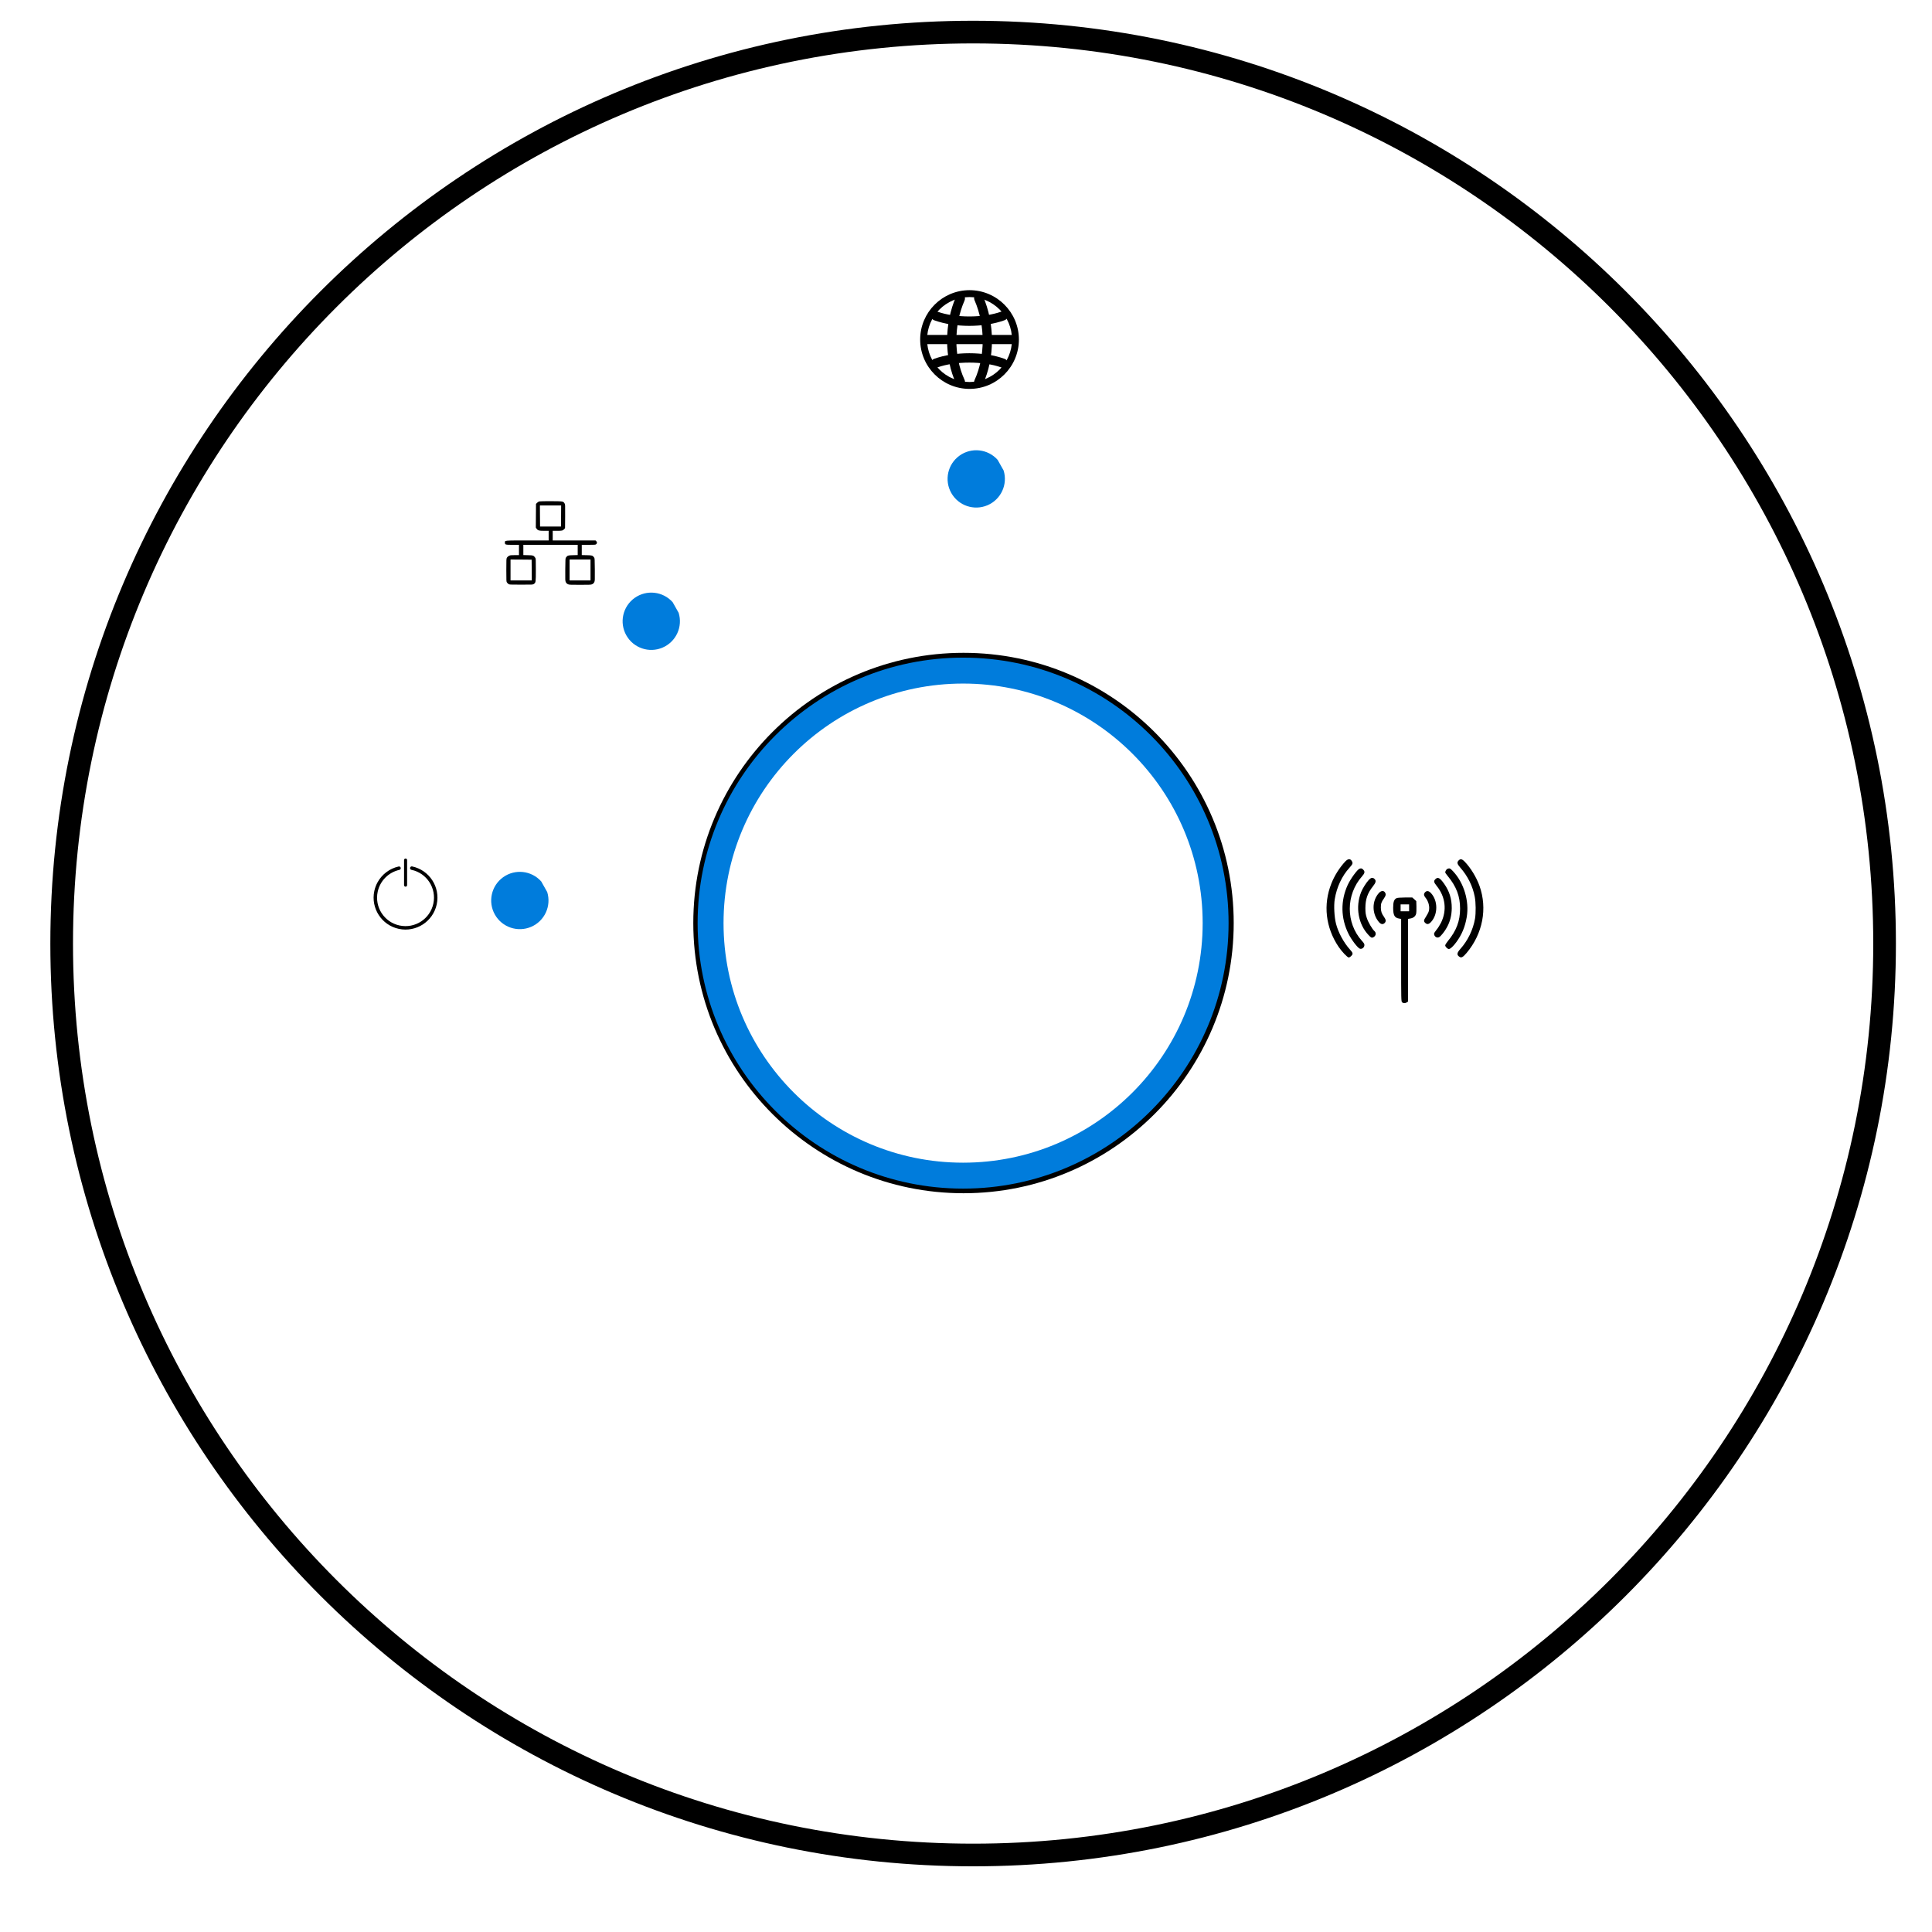
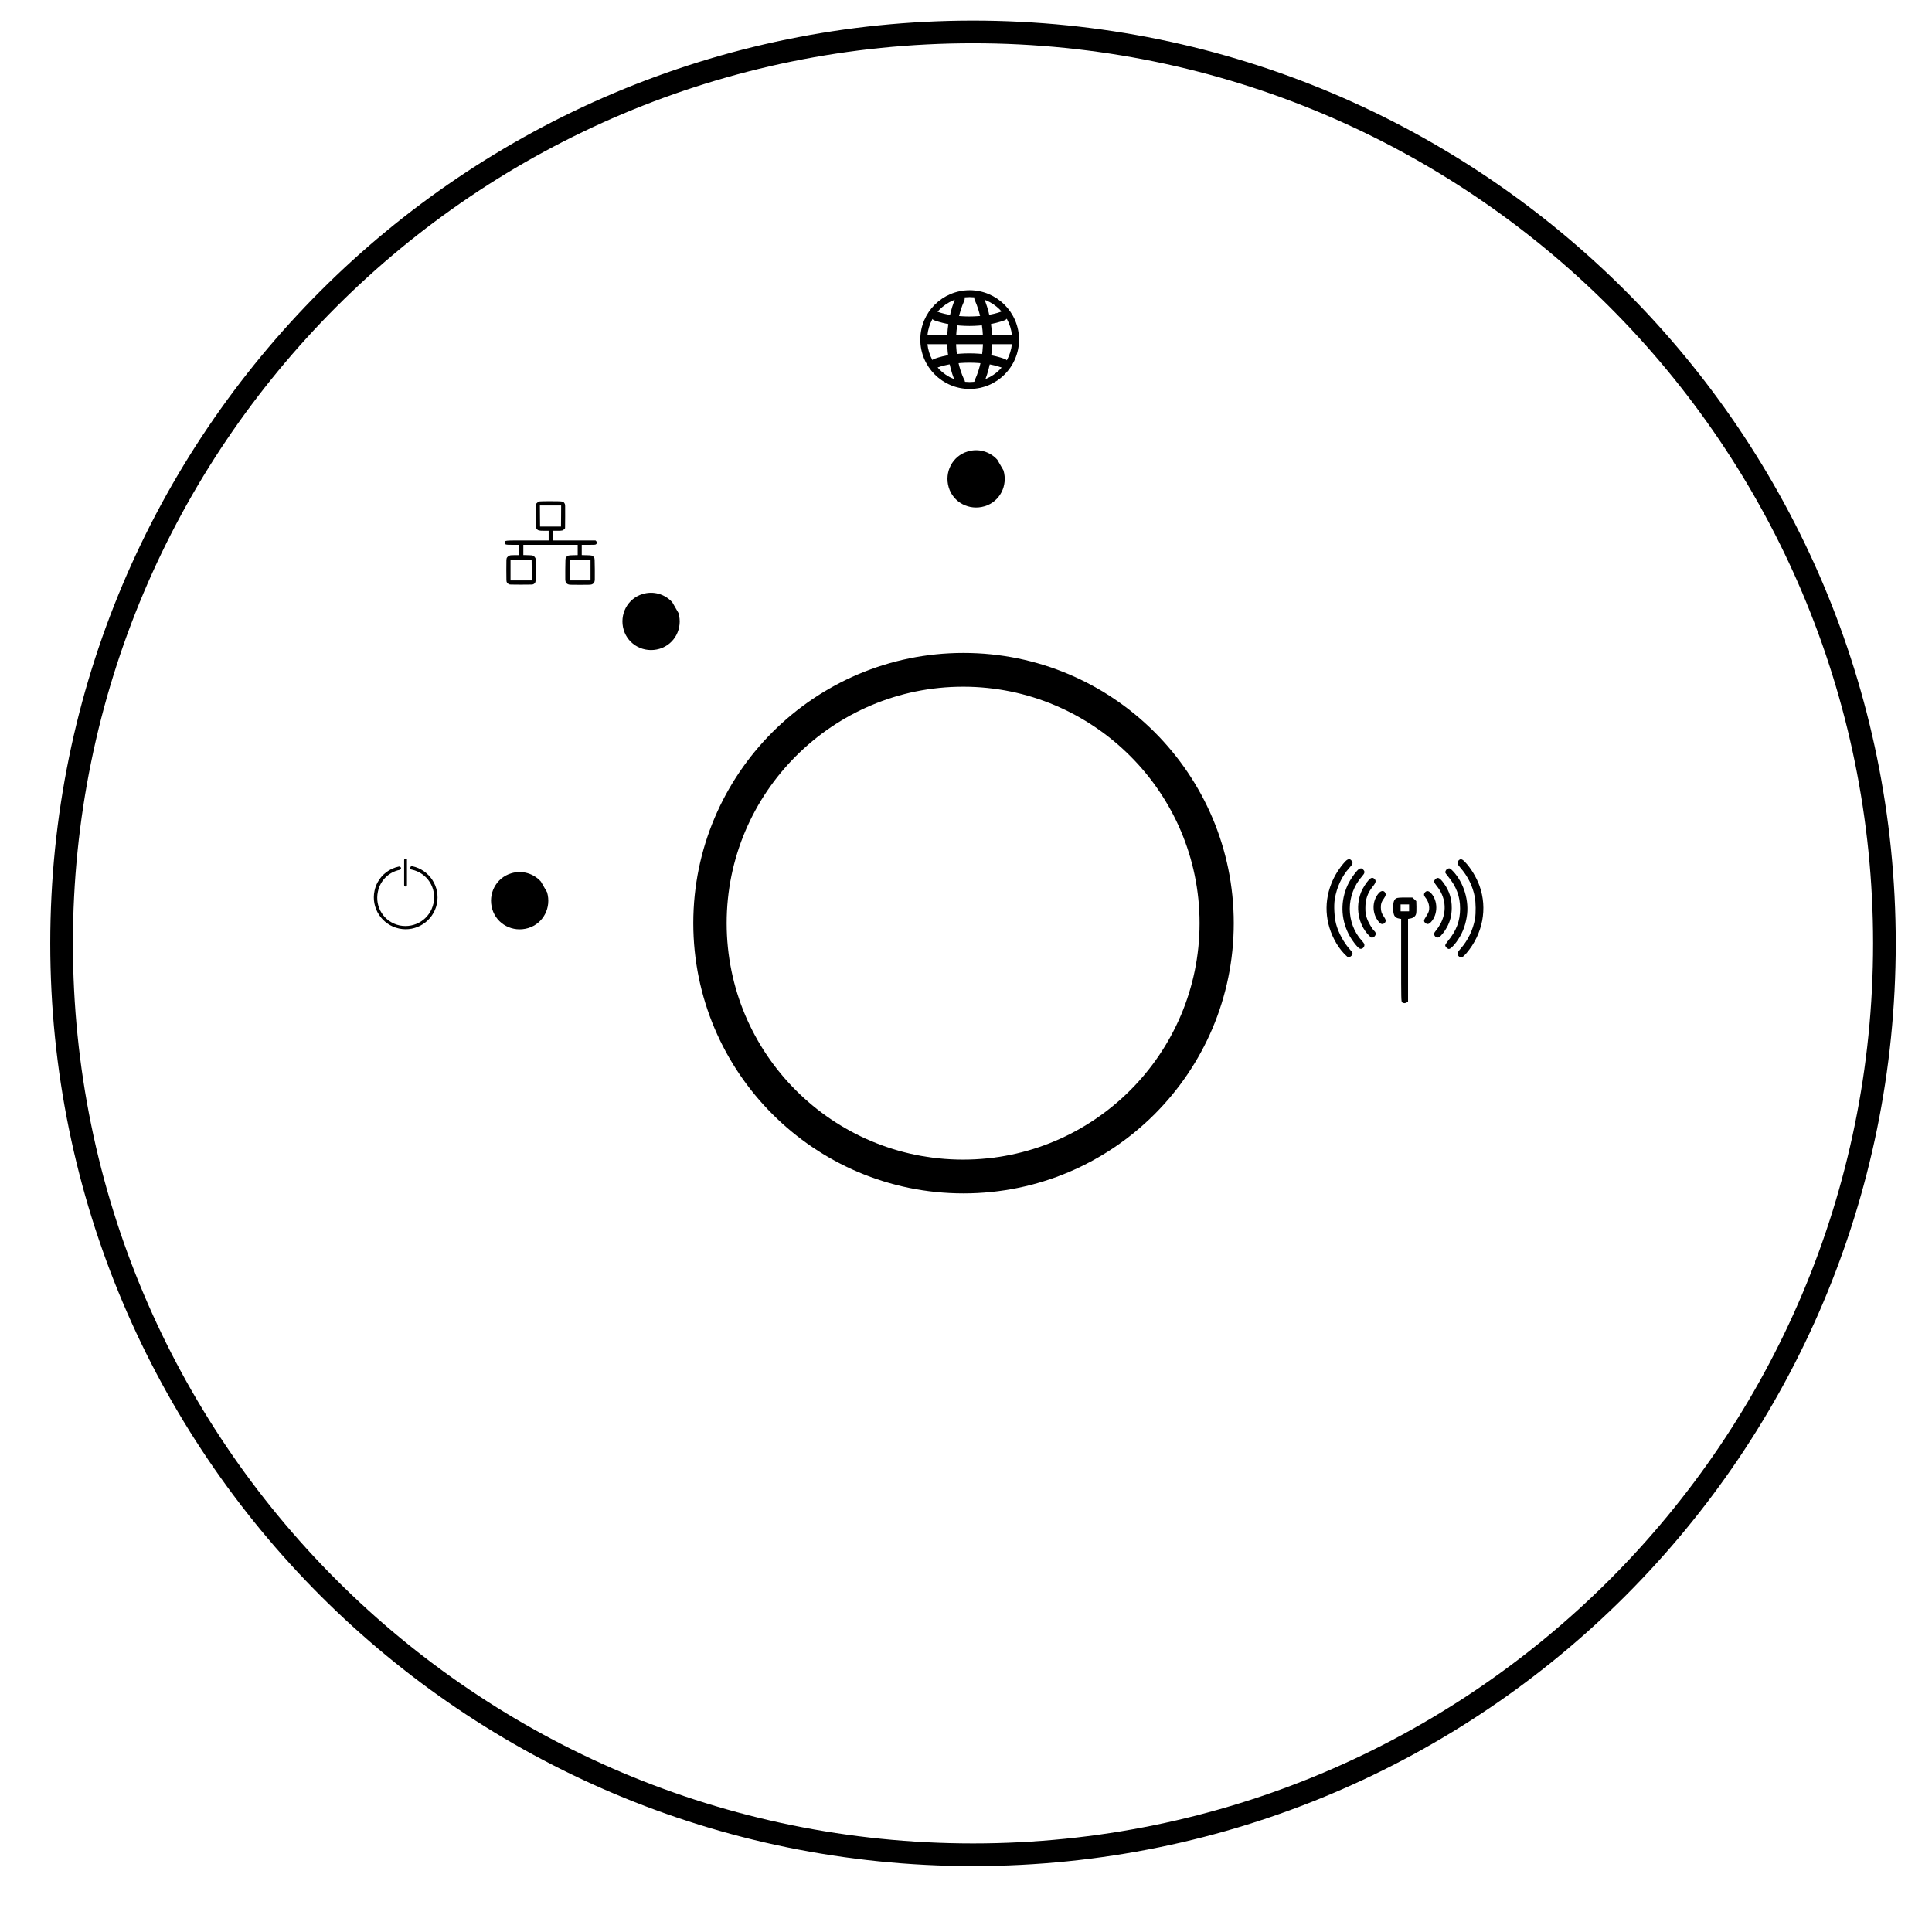
- <svg xmlns="http://www.w3.org/2000/svg" version="1.0" width="469pt" height="469pt" viewBox="0 0 469 469" id="svg2">
-   <defs id="defs12" />
-   <path style="font-size:medium;font-style:normal;font-variant:normal;font-weight:normal;font-stretch:normal;text-indent:0;text-align:start;text-decoration:none;line-height:normal;letter-spacing:normal;word-spacing:normal;text-transform:none;direction:ltr;block-progression:tb;writing-mode:lr-tb;text-anchor:start;baseline-shift:baseline;color:#000000;fill:#000000;fill-opacity:1;stroke:none;stroke-width:5;marker:none;visibility:visible;display:inline;overflow:visible;enable-background:accumulate;font-family:Sans;-inkscape-font-specification:Sans" d="m 236.23,5.038 c -123.683,0 -224.009,100.326 -224.009,224.009 0,123.683 100.326,224.009 224.009,224.009 123.683,0 224.009,-100.326 224.009,-224.009 0,-123.683 -100.326,-224.009 -224.009,-224.009 z m 0,5.501 c 120.71,0 218.509,97.798 218.509,218.509 0,120.71 -97.798,218.509 -218.509,218.509 -120.71,0 -218.509,-97.798 -218.509,-218.509 0,-120.71 97.798,-218.509 218.509,-218.509 z" id="path3761" />
-   <path style="font-size:medium;font-style:normal;font-variant:normal;font-weight:normal;font-stretch:normal;text-indent:0;text-align:start;text-decoration:none;line-height:normal;letter-spacing:normal;word-spacing:normal;text-transform:none;direction:ltr;block-progression:tb;writing-mode:lr-tb;text-anchor:start;baseline-shift:baseline;color:#000000;fill:#000000;fill-opacity:1;stroke:none;stroke-width:0.8;marker:none;visibility:visible;display:inline;overflow:visible;enable-background:accumulate;font-family:Sans;-inkscape-font-specification:Sans" d="m 233.894,158.475 c -36.202,0 -65.594,29.392 -65.594,65.594 0,36.202 29.392,65.594 65.594,65.594 36.202,0 65.594,-29.392 65.594,-65.594 0,-36.202 -29.392,-65.594 -65.594,-65.594 z m 0,4.062 c 34.007,0 61.532,27.525 61.532,61.532 0,34.007 -27.525,61.532 -61.532,61.532 -34.007,0 -61.532,-27.525 -61.532,-61.532 0,-34.007 27.525,-61.532 61.532,-61.532 z" id="path3763" />
-   <g id="g3073" transform="matrix(0.6967075,0,0,0.6967075,75.28667,-6.673669)">
-     <path id="path4048" d="m 229.754,110.682 c -9.485,0 -17.2,7.715 -17.2,17.2 0,9.485 7.715,17.2 17.2,17.2 9.485,0 17.2,-7.715 17.2,-17.2 0,-9.485 -7.715,-17.2 -17.2,-17.2 z m 0,2.4 c 8.188,0 14.8,6.612 14.8,14.8 0,8.188 -6.612,14.8 -14.8,14.8 -8.188,0 -14.8,-6.612 -14.8,-14.8 0,-8.188 6.612,-14.8 14.8,-14.8 z" style="font-size:medium;font-style:normal;font-variant:normal;font-weight:normal;font-stretch:normal;text-indent:0;text-align:start;text-decoration:none;line-height:normal;letter-spacing:normal;word-spacing:normal;text-transform:none;direction:ltr;block-progression:tb;writing-mode:lr-tb;text-anchor:start;baseline-shift:baseline;color:#000000;fill:#000000;fill-opacity:1;stroke:none;stroke-width:3;marker:none;visibility:visible;display:inline;overflow:visible;enable-background:accumulate;font-family:Sans;-inkscape-font-specification:Sans" />
-     <path id="path5512-1" d="m 229.683,132.657 c -4.319,0 -8.625,0.633 -12.205,1.925 a 1.662,1.6 0 1 0 1.143,3 c 6.136,-2.215 15.989,-2.215 22.125,0 a 1.662,1.6 0 1 0 1.143,-3 c -3.58,-1.292 -7.886,-1.925 -12.205,-1.925 z" style="font-size:medium;font-style:normal;font-variant:normal;font-weight:normal;font-stretch:normal;text-indent:0;text-align:start;text-decoration:none;line-height:normal;letter-spacing:normal;word-spacing:normal;text-transform:none;direction:ltr;block-progression:tb;writing-mode:lr-tb;text-anchor:start;baseline-shift:baseline;color:#000000;fill:#000000;fill-opacity:1;stroke:none;stroke-width:4;marker:none;visibility:visible;display:inline;overflow:visible;enable-background:accumulate;font-family:Sans;-inkscape-font-specification:Sans" />
-     <path id="path5516-7" d="m 214.72,126.282 0,3.2 31.351,0 0,-3.2 -31.351,0 z" style="font-size:medium;font-style:normal;font-variant:normal;font-weight:normal;font-stretch:normal;text-indent:0;text-align:start;text-decoration:none;line-height:normal;letter-spacing:normal;word-spacing:normal;text-transform:none;direction:ltr;block-progression:tb;writing-mode:lr-tb;text-anchor:start;baseline-shift:baseline;color:#000000;fill:#000000;fill-opacity:1;stroke:none;stroke-width:4;marker:none;visibility:visible;display:inline;overflow:visible;enable-background:accumulate;font-family:Sans;-inkscape-font-specification:Sans" />
-     <path id="path5520-4" d="m 226.454,111.824 a 1.6,1.737 0 0 0 -1.35,1.004 c -4.223,9.579 -4.223,21.36 0.025,30.582 a 1.6,1.737 0 1 0 2.85,-1.574 c -3.752,-8.145 -3.752,-18.948 0.025,-27.515 a 1.6,1.737 0 0 0 -1.55,-2.496 z" style="font-size:medium;font-style:normal;font-variant:normal;font-weight:normal;font-stretch:normal;text-indent:0;text-align:start;text-decoration:none;line-height:normal;letter-spacing:normal;word-spacing:normal;text-transform:none;direction:ltr;block-progression:tb;writing-mode:lr-tb;text-anchor:start;baseline-shift:baseline;color:#000000;fill:#000000;fill-opacity:1;stroke:none;stroke-width:4;marker:none;visibility:visible;display:inline;overflow:visible;enable-background:accumulate;font-family:Sans;-inkscape-font-specification:Sans" />
-     <path id="path6250-0" d="m 217.814,118.082 a 1.662,1.6 0 0 0 -0.338,3.1 c 7.16,2.585 17.252,2.585 24.412,0 a 1.662,1.6 0 1 0 -1.143,-3 c -6.137,2.215 -15.99,2.215 -22.127,0 a 1.662,1.6 0 0 0 -0.805,-0.1 z" style="font-size:medium;font-style:normal;font-variant:normal;font-weight:normal;font-stretch:normal;text-indent:0;text-align:start;text-decoration:none;line-height:normal;letter-spacing:normal;word-spacing:normal;text-transform:none;direction:ltr;block-progression:tb;writing-mode:lr-tb;text-anchor:start;baseline-shift:baseline;color:#000000;fill:#000000;fill-opacity:1;stroke:none;stroke-width:4;marker:none;visibility:visible;display:inline;overflow:visible;enable-background:accumulate;font-family:Sans;-inkscape-font-specification:Sans" />
-     <path id="path9156-9" d="m 232.854,111.682 a 1.6,1.752 0 0 0 -1.35,2.518 c 3.777,8.642 3.777,19.54 0.025,27.756 a 1.6,1.752 0 1 0 2.85,1.588 c 4.248,-9.302 4.248,-21.186 0.025,-30.849 a 1.6,1.752 0 0 0 -1.55,-1.013 z" style="font-size:medium;font-style:normal;font-variant:normal;font-weight:normal;font-stretch:normal;text-indent:0;text-align:start;text-decoration:none;line-height:normal;letter-spacing:normal;word-spacing:normal;text-transform:none;direction:ltr;block-progression:tb;writing-mode:lr-tb;text-anchor:start;baseline-shift:baseline;color:#000000;fill:#000000;fill-opacity:1;stroke:none;stroke-width:4;marker:none;visibility:visible;display:inline;overflow:visible;enable-background:accumulate;font-family:Sans;-inkscape-font-specification:Sans" />
+ <svg xmlns="http://www.w3.org/2000/svg" version="1.1" id="svg2" x="0px" y="0px" viewBox="0 0 469 469" style="enable-background:new 0 0 469 469;" xml:space="preserve">
+   <g fill="#0000000">
+     <g id="path3761">
+       <path d="M236.2,5c-123.7,0-224,100.3-224,224s100.3,224,224,224s224-100.3,224-224   S359.9,5,236.2,5L236.2,5z M236.2,10.5c120.7,0,218.5,97.8,218.5,218.5s-97.8,218.5-218.5,218.5S17.7,349.8,17.7,229   S115.5,10.5,236.2,10.5L236.2,10.5z" />
+     </g>
+     <g id="path3763">
+       <path d="M233.9,158.5c-36.2,0-65.6,29.4-65.6,65.6s29.4,65.6,65.6,65.6s65.6-29.4,65.6-65.6   S270.1,158.5,233.9,158.5L233.9,158.5z M233.9,162.5c34,0,61.5,27.5,61.5,61.5s-27.5,61.5-61.5,61.5s-61.5-27.5-61.5-61.5   S199.9,162.5,233.9,162.5L233.9,162.5z" />
+     </g>
+     <g id="g3073" transform="matrix(0.6967075,0,0,0.6967075,75.28667,-6.673669)">
+       <g id="path4048">
+         <path d="M229.8,110.7c-9.5,0-17.2,7.7-17.2,17.2s7.7,17.2,17.2,17.2s17.2-7.7,17.2-17.2    S239.2,110.7,229.8,110.7z M229.8,113.1c8.2,0,14.8,6.6,14.8,14.8s-6.6,14.8-14.8,14.8c-8.2,0-14.8-6.6-14.8-14.8    S221.6,113.1,229.8,113.1z" />
+       </g>
+       <g id="path5512-1">
+         <path d="M229.7,132.7c-4.3,0-8.6,0.6-12.2,1.9c-0.9,0.3-1.4,1.2-1.1,2c0.3,0.8,1.2,1.3,2.1,1.1    c0.1,0,0.1,0,0.2-0.1c6.1-2.2,16-2.2,22.1,0c0.8,0.4,1.8,0,2.2-0.8c0.4-0.8,0-1.8-0.9-2.1c-0.1,0-0.1,0-0.2-0.1    C238.3,133.3,234,132.7,229.7,132.7z" />
+       </g>
+       <g id="path5516-7">
+         <path d="M214.7,126.3v3.2h31.4v-3.2H214.7z" />
+       </g>
+       <g id="path5520-4">
+         <path d="M226.5,111.8c-0.6,0-1.1,0.4-1.4,1c-4.2,9.6-4.2,21.4,0,30.6c0.4,0.9,1.3,1.3,2.1,0.9    c0.8-0.4,1.2-1.4,0.8-2.3c0,0,0-0.1-0.1-0.1c-3.8-8.1-3.8-18.9,0-27.5c0.4-0.9,0.1-1.9-0.7-2.3C227,111.9,226.7,111.8,226.5,111.8    L226.5,111.8z" />
+       </g>
+       <g id="path6250-0">
+         <path d="M217.8,118.1c-0.9,0.1-1.6,0.9-1.4,1.8c0.1,0.6,0.5,1.1,1.1,1.3    c7.2,2.6,17.3,2.6,24.4,0c0.9-0.3,1.4-1.2,1.1-2c-0.3-0.8-1.2-1.3-2.1-1.1c-0.1,0-0.1,0-0.2,0.1c-6.1,2.2-16,2.2-22.1,0    C218.4,118.1,218.1,118.1,217.8,118.1L217.8,118.1z" />
+       </g>
+       <g id="path9156-9">
+         <path d="M232.9,111.7c-0.9,0.1-1.6,0.9-1.5,1.8c0,0.2,0.1,0.5,0.2,0.7c3.8,8.6,3.8,19.5,0,27.8    c-0.4,0.8-0.2,1.9,0.6,2.4c0.8,0.5,1.7,0.2,2.2-0.7c0,0,0-0.1,0.1-0.1c4.2-9.3,4.2-21.2,0-30.8C234.1,112,233.5,111.6,232.9,111.7    L232.9,111.7z" />
+       </g>
+     </g>
+     <g id="g3109" transform="matrix(0.03837295,0,0,0.03837295,122.567,121.662)">
+       <g id="path3111">
+         <path d="M217.7,1.5c-3.5,0.8-9.9,4.7-13.9,8.7l-7.1,7.1l-0.6,74.7l-0.6,74.7l4.6,6.9    c7.9,11.7,14.4,13.6,47.6,13.6h29.1v30.6v30.6h-134c-150.4,0-142.7-0.8-142.7,13.8c0,13,2.6,13.9,48.8,13.9H89v32.6v32.6H61.7    c-24.3,0-28.1,0.4-36,4.4c-5.1,2.8-10.5,7.3-12.9,11.4C9.1,363.7,9,367.4,9,436.6c0,70.2,0.2,72.5,4.1,77.8c2.2,3,6.5,7.3,9.5,9.5    c5.3,4,7.7,4.1,79.8,4.1c73.9,0,74.5,0,80.6-4.4c12.4-8.9,12.6-10.5,12.6-89.1c0-70.4,0-71-4.4-77.5    c-9.3-13.6-12.6-14.8-45.2-15.4l-29.4-0.8v-32.4v-32.4h171.9h172v32.4V341l-29.4,0.8c-32.2,0.6-35.2,1.6-44.5,14.2    c-4,5.1-4.1,8.3-4.7,76.7c-0.6,68.8-0.4,71.5,3.5,79.7c3.2,6.3,6.5,9.7,12.6,12.6c7.9,3.9,11.7,4.1,77.3,4.1s69.4-0.2,77.3-4.1    c6.1-3,9.5-6.3,12.6-12.6c4-8.1,4.1-10.9,3.5-79.7c-0.6-68.4-0.8-71.5-4.7-76.7c-9.5-12.9-12.1-13.6-46.5-14.2l-31.4-0.8v-32.4    v-32.4h43.3c38.3,0,43.7-0.4,47.2-3.6c6.9-5.7,7.5-13.3,1.6-19l-4.9-5.1H437.8H302.5v-30.6v-30.6h28.7c31,0,35.4-1,44.5-10.9    l4.9-5.4l0.6-75.1c0.6-73.5,0.4-75.1-3.8-81.8c-8.3-13.5-8.9-13.6-84.8-14C255-0.1,221.4,0.5,217.7,1.5z M355.4,93.7l-0.6,66.8    h-66.2h-66.2l-0.6-66.8l-0.4-66.6h67.2h67.2L355.4,93.7z M169.7,435.6l0.4,65.8h-67.2H35.6v-66.2V369l66.8,0.4l66.6,0.6    L169.7,435.6z M541.6,435.3v66.2h-66.2h-66.2v-66.2V369h66.2h66.2C541.6,369,541.6,435.3,541.6,435.3z" />
+       </g>
+     </g>
+     <g id="g3123" transform="matrix(0.06523713,0,0,0.06523713,322.0222,208.5771)">
+       <g id="path3125">
+         <path d="M69.7,8.4C48.3,31.4,29.6,61,18.1,90.2c-31.4,78.7-21.5,164,26.9,236    c12,17.8,32.8,39.5,37.7,39.5c2,0,6.1-2.6,9.3-5.9c7.3-7.1,6.6-11.3-4.3-23.1c-22.9-25.1-43.9-63.4-52.4-96.4    c-6.3-24.5-8.7-67.6-4.7-91.3c7.1-44.3,26.7-86.6,54.7-117.2c11.8-13.3,13.3-16.4,9.5-23.5C89.2-2.8,80.1-2.7,69.7,8.4z" />
+       </g>
+       <g id="path3127">
+         <path d="M491.4,4.7c-6.9,7.3-5.5,13,6.5,26.9c27.7,31.6,45.9,68.2,53.6,108.3    c4.1,20.9,4.5,60.7,1,81.6c-7.3,41.1-26.6,81.2-54.5,112.4c-12.8,14.4-13.8,21.5-4.5,28.5c7.9,6,13.4,3.2,27.7-13.4    c60.3-71.5,78.2-165.4,48-250c-11.4-31.8-32.8-66.8-54.5-89.3C504.3-1.2,498.2-2.4,491.4,4.7z" />
+       </g>
+       <g id="path3129">
+         <path d="M123.2,35.1c-7.7,2-33.6,37.1-44.3,60.3c-27.2,59.3-26.3,123.9,3,182.6    c11.3,22.5,34,52.2,42.1,54.9c7.3,2.6,16-3.8,16.8-12.2c0.6-5-1.2-8.1-8.9-16.6C71,236.9,71.4,132,132.5,63.2    c10.1-11.3,11.1-17.4,3.8-24.5C131.5,33.9,129.8,33.3,123.2,35.1z" />
+       </g>
+       <g id="path3131">
+         <path d="M449.9,35.7c-4,1.6-8.3,8.9-8.3,13.8c0,1,4.4,6.9,9.5,13.3    c32,38.7,45.9,75.1,45.9,121.1c0,45.9-13.8,82.6-45.9,121.1c-5.1,6.3-9.5,13.4-9.5,15.4c0,5.1,8.5,13.6,13.6,13.6    c5.5,0,16-9.7,27.5-25.3c20.6-27.7,33-57.7,38.9-93.3c10.1-59.5-10.5-127.9-51-170.8C460,33.5,457.8,32.5,449.9,35.7z" />
+       </g>
+       <g id="path3133">
+         <path d="M157.6,76.6c-10.3,11.1-23.3,31.8-29.1,46.2c-21.7,55-10.7,119.2,27.9,159.5    c8.5,8.9,10.9,10.5,14.8,9.3c11.7-3.6,15.6-16.4,7.3-23.9c-8.9-7.9-23.5-33-28.6-48.8c-4.4-13.3-5.4-19.9-5.4-37    c0-32.8,7.9-55.9,28.1-81c11.3-14,12.6-21.2,5.7-27.7C171.9,67.1,165.5,68.3,157.6,76.6z" />
+       </g>
+       <g id="path3135">
+         <path d="M405.1,74.2c-7.1,6.9-6.1,11.5,4.9,25.3c32.6,40.3,38.6,91.1,16,136.8    c-4.4,8.7-11.9,20.6-16.8,26.3c-5,5.9-9.1,12.4-9.1,14.4c0,10.5,10.3,17.6,18.8,13c6.5-3.4,21.2-21.7,29.2-37    c11.9-21.5,17.6-44.7,17.8-71.1c0.2-34.6-8.9-63.6-29.2-91.9C421.7,69.1,414,65.2,405.1,74.2z" />
+       </g>
+       <g id="path3137">
+         <path d="M194.6,126c-25.9,29.2-26.1,75.5-0.6,106.7c7.7,9.7,15.6,11.2,22.3,4.5    c5.5-5.5,4.9-12.5-2.2-22.3c-9.1-12.5-11.8-20.8-12-35c0-15,2.2-21.2,11.5-34c7.3-10.5,8.3-16.2,3.5-22.9    C212.2,115.9,202.3,117.1,194.6,126z" />
+       </g>
+       <g id="path3139">
+         <path d="M366.5,123.1c-5.1,5.7-5,11.9,0.8,18.8c12.3,14.6,17.6,35.2,13.3,51.4    c-1.2,4.4-5.7,13.4-10.1,19.9c-9.1,13.6-9.7,17.8-3.3,23.7c7.1,6.7,13.6,5.5,22.1-3.8c25.5-28.3,25.5-78.1,0-106.3    C380.7,117.3,373,116.2,366.5,123.1z" />
+       </g>
+       <g id="path3141">
+         <path d="M259.6,145.4c-8.5,4.7-11.7,14-11.7,35.4c0,28.1,5.1,37.3,22.4,40.1l7.3,1.2v153.6    c0,146.3,0.2,153.8,3.5,156.7c4.6,4.1,12.1,4.4,17.8,0.2l4.4-3V375.8V222.1l8.1-1.4c11.3-1.8,19-7.7,21.7-16.8    c1.2-4.1,1.8-16.2,1.4-27.7l-0.6-20.3l-7.3-6.7l-7.5-6.7H292C272.2,142.6,263.3,143.4,259.6,145.4z M307.2,181v12.9h-15.8h-15.8    V181v-12.8h15.8h15.8V181z" />
+       </g>
+     </g>
+     <g id="g3945" transform="matrix(0.6844937,0,0,0.6844937,11.92705,64.00424)">
+       <g id="path1874">
+         <path d="M116.5,219.4c-0.5,0.9-0.9,2-1.1,3c-1.3,6.1,2.6,12.1,8.7,13.4    c6.1,1.3,12.1-2.6,13.4-8.7c1.3-6.1-2.6-12.1-8.7-13.4c-0.3-0.1-0.7,0.1-0.7,0.5c-0.1,0.3,0.1,0.7,0.5,0.7c0,0,0,0,0,0    c5.5,1.2,8.9,6.5,7.7,12s-6.5,8.9-12,7.8c-5.5-1.2-8.9-6.5-7.7-12c0.8-3.9,3.8-6.9,7.7-7.7c0.3-0.1,0.5-0.4,0.5-0.7    c-0.1-0.3-0.4-0.5-0.7-0.5C120.7,214.5,118,216.6,116.5,219.4L116.5,219.4z" />
+       </g>
+       <g id="path4532">
+         <path d="M126.4,211c-0.3,0-0.5,0.3-0.5,0.5v8.9c0,0.3,0.2,0.5,0.5,0.5c0.3,0,0.5-0.2,0.5-0.5    v-8.9C127,211.2,126.7,211,126.4,211C126.4,211,126.4,211,126.4,211z" />
+       </g>
+     </g>
+     <g id="path3943">
+       <path class="st0" d="   M243.6,114.2c1.1,3.7-0.9,7.6-4.6,8.7c-3.7,1.1-7.6-0.9-8.7-4.6c-1.1-3.7,0.9-7.6,4.6-8.7c2.6-0.8,5.4,0,7.2,2" />
+     </g>
+     <g id="path3943-4">
+       <path class="st0" d="   M164.7,148.8c1.1,3.7-0.9,7.6-4.6,8.7c-3.7,1.1-7.6-0.9-8.7-4.6c-1.1-3.7,0.9-7.6,4.6-8.7c2.6-0.8,5.4,0,7.2,2" />
+     </g>
+     <g id="path3943-8">
+       <path class="st0" d="   M132.8,216.6c1.1,3.7-0.9,7.6-4.6,8.7c-3.7,1.1-7.6-0.9-8.7-4.6c-1.1-3.7,0.9-7.6,4.6-8.7c2.6-0.8,5.4,0,7.2,2" />
+     </g>
+     <g id="path3980">
+       <path class="st0" d="M233.8,289.3c-36,0-65.2-29.3-65.2-65.2s29.3-65.2,65.2-65.2s65.2,29.3,65.2,65.2S269.8,289.3,233.8,289.3z    M233.8,166.7c-31.6,0-57.4,25.7-57.4,57.4s25.7,57.4,57.4,57.4c31.6,0,57.4-25.7,57.4-57.4S265.4,166.7,233.8,166.7z" />
+     </g>
  </g>
-   <g id="g3109" transform="matrix(0.03837295,0,0,0.03837295,122.567,121.662)" style="stroke-width:2.085;stroke-miterlimit:4;stroke-dasharray:none">
-     <path id="path3111" d="m 217.665,1.453 c -3.543,0.78 -9.886,4.713 -13.854,8.681 l -7.087,7.122 -0.602,74.693 -0.602,74.728 4.571,6.909 c 7.902,11.657 14.421,13.642 47.622,13.642 l 29.055,0 0,30.614 0,30.65 -134.008,0 c -150.413,0 -142.689,-0.815 -142.689,13.819 0,13.039 2.551,13.854 48.827,13.854 l 40.11,0 0,32.598 0,32.598 -27.283,0 c -24.307,0 -28.063,0.39 -35.965,4.358 -5.138,2.764 -10.488,7.299 -12.862,11.445 -3.756,6.52 -3.933,10.276 -3.933,79.476 0,70.157 0.177,72.531 4.146,77.846 2.161,2.976 6.52,7.335 9.496,9.496 5.315,3.969 7.689,4.146 79.831,4.146 73.913,0 74.516,0 80.646,-4.358 12.437,-8.894 12.65,-10.453 12.65,-89.114 0,-70.37 0,-70.972 -4.358,-77.492 -9.283,-13.606 -12.65,-14.811 -45.248,-15.413 l -29.445,-0.78 0,-32.421 0,-32.386 171.921,0 171.957,0 0,32.386 0,32.421 -29.445,0.78 c -32.209,0.602 -35.185,1.594 -44.469,14.244 -3.969,5.138 -4.146,8.291 -4.748,76.677 -0.602,68.776 -0.39,71.539 3.543,79.654 3.189,6.307 6.52,9.673 12.65,12.65 7.902,3.933 11.657,4.146 77.28,4.146 65.622,0 69.378,-0.213 77.28,-4.146 6.13,-2.976 9.496,-6.343 12.65,-12.65 3.969,-8.114 4.146,-10.878 3.543,-79.654 -0.567,-68.386 -0.78,-71.539 -4.713,-76.677 -9.496,-12.862 -12.083,-13.642 -46.453,-14.244 l -31.429,-0.78 0,-32.421 0,-32.386 43.299,0 c 38.339,0 43.654,-0.425 47.232,-3.579 6.909,-5.74 7.512,-13.252 1.559,-18.957 l -4.925,-5.138 -135.602,0 -135.354,0 0,-30.65 0,-30.614 28.665,0 c 31.004,0 35.362,-0.992 44.468,-10.878 l 4.925,-5.35 0.602,-75.083 c 0.567,-73.524 0.39,-75.118 -3.756,-81.815 C 369.035,0.638 368.469,0.461 292.571,0.071 255.012,-0.142 221.421,0.461 217.665,1.453 z m 137.764,92.268 -0.602,66.827 -66.224,0 -66.189,0 -0.602,-66.827 -0.39,-66.579 67.181,0 67.217,0 -0.39,66.579 z m -185.776,341.929 0.39,65.799 -67.217,0 -67.181,0 0,-66.189 0,-66.224 66.791,0.39 66.614,0.602 0.602,65.622 z m 371.941,-0.39 0,66.189 -66.224,0 -66.189,0 0,-66.189 0,-66.224 66.189,0 66.224,0 0,66.224 z" style="fill:#000000;fill-opacity:1;fill-rule:nonzero;stroke:none" />
-   </g>
-   <g id="g3123" transform="matrix(0.06523713,0,0,0.06523713,322.0222,208.5771)">
-     <path id="path3125" d="M 69.661,8.433 C 48.331,31.358 29.551,61.016 18.071,90.248 -13.323,168.909 -3.472,254.268 44.965,326.232 c 12.047,17.787 32.811,39.508 37.736,39.508 1.984,0 6.13,-2.551 9.283,-5.917 7.335,-7.122 6.555,-11.268 -4.323,-23.138 C 64.736,311.598 43.76,273.26 35.291,240.236 28.949,215.752 26.575,172.665 30.543,148.961 37.665,104.669 57.224,62.398 85.287,31.748 97.122,18.496 98.539,15.343 94.783,8.22 89.22,-2.835 80.15,-2.657 69.661,8.433 z" style="fill:#000000;fill-opacity:1;fill-rule:nonzero;stroke:none" />
-     <path id="path3127" d="m 491.421,4.677 c -6.909,7.299 -5.528,13.039 6.52,26.858 27.673,31.642 45.85,68.209 53.575,108.319 4.146,20.941 4.535,60.661 0.957,81.638 -7.299,41.102 -26.646,81.213 -54.532,112.429 -12.827,14.421 -13.819,21.543 -4.535,28.453 7.902,5.953 13.429,3.189 27.673,-13.429 C 581.35,277.406 599.315,183.543 569.091,98.929 557.646,67.11 536.28,32.138 514.559,9.602 504.283,-1.24 498.154,-2.445 491.421,4.677 z" style="fill:#000000;fill-opacity:1;fill-rule:nonzero;stroke:none" />
-     <path id="path3129" d="m 123.236,35.114 c -7.724,1.984 -33.591,37.134 -44.291,60.272 -27.248,59.28 -26.291,123.909 2.976,182.622 11.268,22.535 33.98,52.157 42.094,54.921 7.299,2.587 16.016,-3.756 16.795,-12.224 0.602,-4.961 -1.169,-8.114 -8.894,-16.618 -60.874,-67.181 -60.484,-172.134 0.602,-240.909 10.063,-11.268 11.055,-17.398 3.756,-24.52 -4.748,-4.748 -6.52,-5.315 -13.039,-3.543 z" style="fill:#000000;fill-opacity:1;fill-rule:nonzero;stroke:none" />
-     <path id="path3131" d="m 449.929,35.717 c -3.969,1.559 -8.327,8.894 -8.327,13.819 0,0.992 4.358,6.909 9.496,13.252 32.032,38.728 45.85,75.083 45.85,121.146 0,45.85 -13.819,82.594 -45.85,121.146 -5.138,6.307 -9.496,13.429 -9.496,15.413 0,5.138 8.504,13.642 13.642,13.642 5.528,0 16.016,-9.673 27.496,-25.299 20.551,-27.673 32.988,-57.72 38.906,-93.295 C 531.744,156.047 511.193,87.661 470.658,44.787 459.992,33.52 457.831,32.528 449.929,35.717 z" style="fill:#000000;fill-opacity:1;fill-rule:nonzero;stroke:none" />
-     <path id="path3133" d="m 157.606,76.606 c -10.276,11.055 -23.315,31.819 -29.055,46.24 -21.72,54.957 -10.665,119.197 27.886,159.52 8.504,8.894 10.878,10.453 14.811,9.283 11.657,-3.579 15.626,-16.406 7.299,-23.917 -8.894,-7.902 -23.492,-33.024 -28.63,-48.827 -4.358,-13.252 -5.35,-19.949 -5.35,-36.957 0,-32.811 7.902,-55.913 28.063,-81.035 11.268,-14.032 12.65,-21.154 5.74,-27.673 -6.52,-6.13 -12.862,-4.925 -20.764,3.366 z" style="fill:#000000;fill-opacity:1;fill-rule:nonzero;stroke:none" />
-     <path id="path3135" d="m 405.071,74.232 c -7.122,6.909 -6.13,11.48 4.925,25.299 32.598,40.323 38.551,91.098 16.016,136.772 -4.358,8.681 -11.87,20.551 -16.795,26.291 -4.961,5.917 -9.106,12.437 -9.106,14.421 0,10.488 10.276,17.575 18.78,13.039 6.52,-3.366 21.154,-21.72 29.232,-36.957 11.87,-21.543 17.61,-44.681 17.787,-71.15 0.213,-34.583 -8.894,-63.638 -29.232,-91.913 -15.024,-20.941 -22.713,-24.874 -31.606,-15.803 z" style="fill:#000000;fill-opacity:1;fill-rule:nonzero;stroke:none" />
-     <path id="path3137" d="m 194.563,126.035 c -25.866,29.232 -26.079,75.472 -0.567,106.724 7.689,9.673 15.591,11.232 22.323,4.535 5.528,-5.528 4.925,-12.472 -2.197,-22.323 -9.071,-12.472 -11.835,-20.764 -12.047,-35.008 0,-15.024 2.197,-21.154 11.48,-33.98 7.299,-10.488 8.291,-16.193 3.543,-22.925 -4.925,-7.122 -14.811,-5.917 -22.535,2.976 z" style="fill:#000000;fill-opacity:1;fill-rule:nonzero;stroke:none" />
-     <path id="path3139" d="m 366.52,123.059 c -5.138,5.74 -4.961,11.87 0.78,18.78 12.26,14.634 17.61,35.185 13.252,51.378 -1.205,4.358 -5.74,13.429 -10.098,19.949 -9.071,13.642 -9.673,17.787 -3.331,23.74 7.087,6.697 13.606,5.528 22.11,-3.756 25.512,-28.276 25.512,-78.094 0,-106.335 -8.504,-9.496 -16.193,-10.665 -22.713,-3.756 z" style="fill:#000000;fill-opacity:1;fill-rule:nonzero;stroke:none" />
-     <path id="path3141" d="m 259.583,145.382 c -8.469,4.748 -11.657,14.031 -11.657,35.398 0,28.063 5.138,37.346 22.358,40.11 l 7.299,1.169 0,153.567 c 0,146.268 0.177,153.78 3.543,156.72 4.571,4.146 12.083,4.358 17.787,0.213 l 4.358,-2.976 0,-153.744 0,-153.78 8.114,-1.382 c 11.268,-1.772 18.957,-7.689 21.72,-16.795 1.205,-4.146 1.772,-16.193 1.382,-27.673 l -0.567,-20.339 -7.335,-6.732 -7.512,-6.697 -27.071,0 c -19.772,0.177 -28.665,0.957 -32.421,2.941 z m 47.657,35.575 0,12.862 -15.839,0 -15.803,0 0,-12.862 0,-12.827 15.803,0 15.839,0 0,12.827 z" style="fill:#000000;fill-opacity:1;fill-rule:nonzero;stroke:none" />
-   </g>
-   <g id="g3945" transform="matrix(0.6844937,0,0,0.6844937,11.92705,64.00424)" style="fill:#000000;fill-opacity:1">
-     <path id="path1874" d="m 116.46,219.429 c -0.515,0.942 -0.901,1.966 -1.134,3.049 -1.312,6.106 2.584,12.13 8.689,13.437 6.105,1.307 12.134,-2.593 13.446,-8.699 1.312,-6.106 -2.583,-12.132 -8.689,-13.438 a 0.614,0.615 45.93 1 0 -0.257,1.201 c 5.456,1.168 8.917,6.522 7.745,11.979 -1.173,5.457 -6.531,8.924 -11.987,7.756 -5.456,-1.168 -8.917,-6.522 -7.745,-11.979 0.83,-3.863 3.834,-6.886 7.692,-7.741 a 0.614,0.615 45.93 0 0 -0.265,-1.2 c -3.243,0.718 -5.951,2.808 -7.495,5.634 z" style="font-size:medium;font-style:normal;font-variant:normal;font-weight:normal;font-stretch:normal;text-indent:0;text-align:start;text-decoration:none;line-height:normal;letter-spacing:normal;word-spacing:normal;text-transform:none;direction:ltr;block-progression:tb;writing-mode:lr-tb;text-anchor:start;baseline-shift:baseline;color:#000000;fill:#000000;fill-opacity:1;stroke:none;stroke-width:30;marker:none;visibility:visible;display:inline;overflow:visible;enable-background:accumulate;font-family:Sans;-inkscape-font-specification:Sans" />
-     <path id="path4532" d="m 126.404,210.973 a 0.541,0.541 0 0 0 -0.532,0.549 l 0,8.886 a 0.541,0.541 0 0 0 1.083,0 l 0,-8.886 a 0.541,0.541 0 0 0 -0.55,-0.549 z" style="font-size:medium;font-style:normal;font-variant:normal;font-weight:normal;font-stretch:normal;text-indent:0;text-align:start;text-decoration:none;line-height:normal;letter-spacing:normal;word-spacing:normal;text-transform:none;direction:ltr;block-progression:tb;writing-mode:lr-tb;text-anchor:start;baseline-shift:baseline;color:#000000;fill:#000000;fill-opacity:1;stroke:none;stroke-width:26.428;marker:none;visibility:visible;display:inline;overflow:visible;enable-background:accumulate;font-family:Sans;-inkscape-font-specification:Sans" />
-   </g>
-   <path style="fill:#007cdc;fill-opacity:1;stroke:none" id="path3943" d="m 403.904,165.739 a 8.694,8.694 0 1 1 -1.817,-3.224" transform="matrix(0.8,0,0,0.8,-79.49152,-18.38242)" />
-   <path style="fill:#007cdc;fill-opacity:1;stroke:none" id="path3943-4" d="m 403.904,165.739 a 8.694,8.694 0 1 1 -1.817,-3.224" transform="matrix(0.8,0,0,0.8,-158.3767,16.17527)" />
-   <path style="fill:#007cdc;fill-opacity:1;stroke:none" id="path3943-8" d="m 403.904,165.739 a 8.694,8.694 0 1 1 -1.817,-3.224" transform="matrix(0.8,0,0,0.8,-190.2828,83.96213)" />
-   <path style="fill:none;stroke:#007cdc;stroke-width:7.809;stroke-miterlimit:4;stroke-opacity:1;stroke-dasharray:none" id="path3980" d="m 319.208,189.724 a 76.076,76.076 0 1 1 -152.152,0 76.076,76.076 0 1 1 152.152,0 z" transform="matrix(0.8057777,0,0,0.8057777,37.88525,71.21576)" />
</svg>
